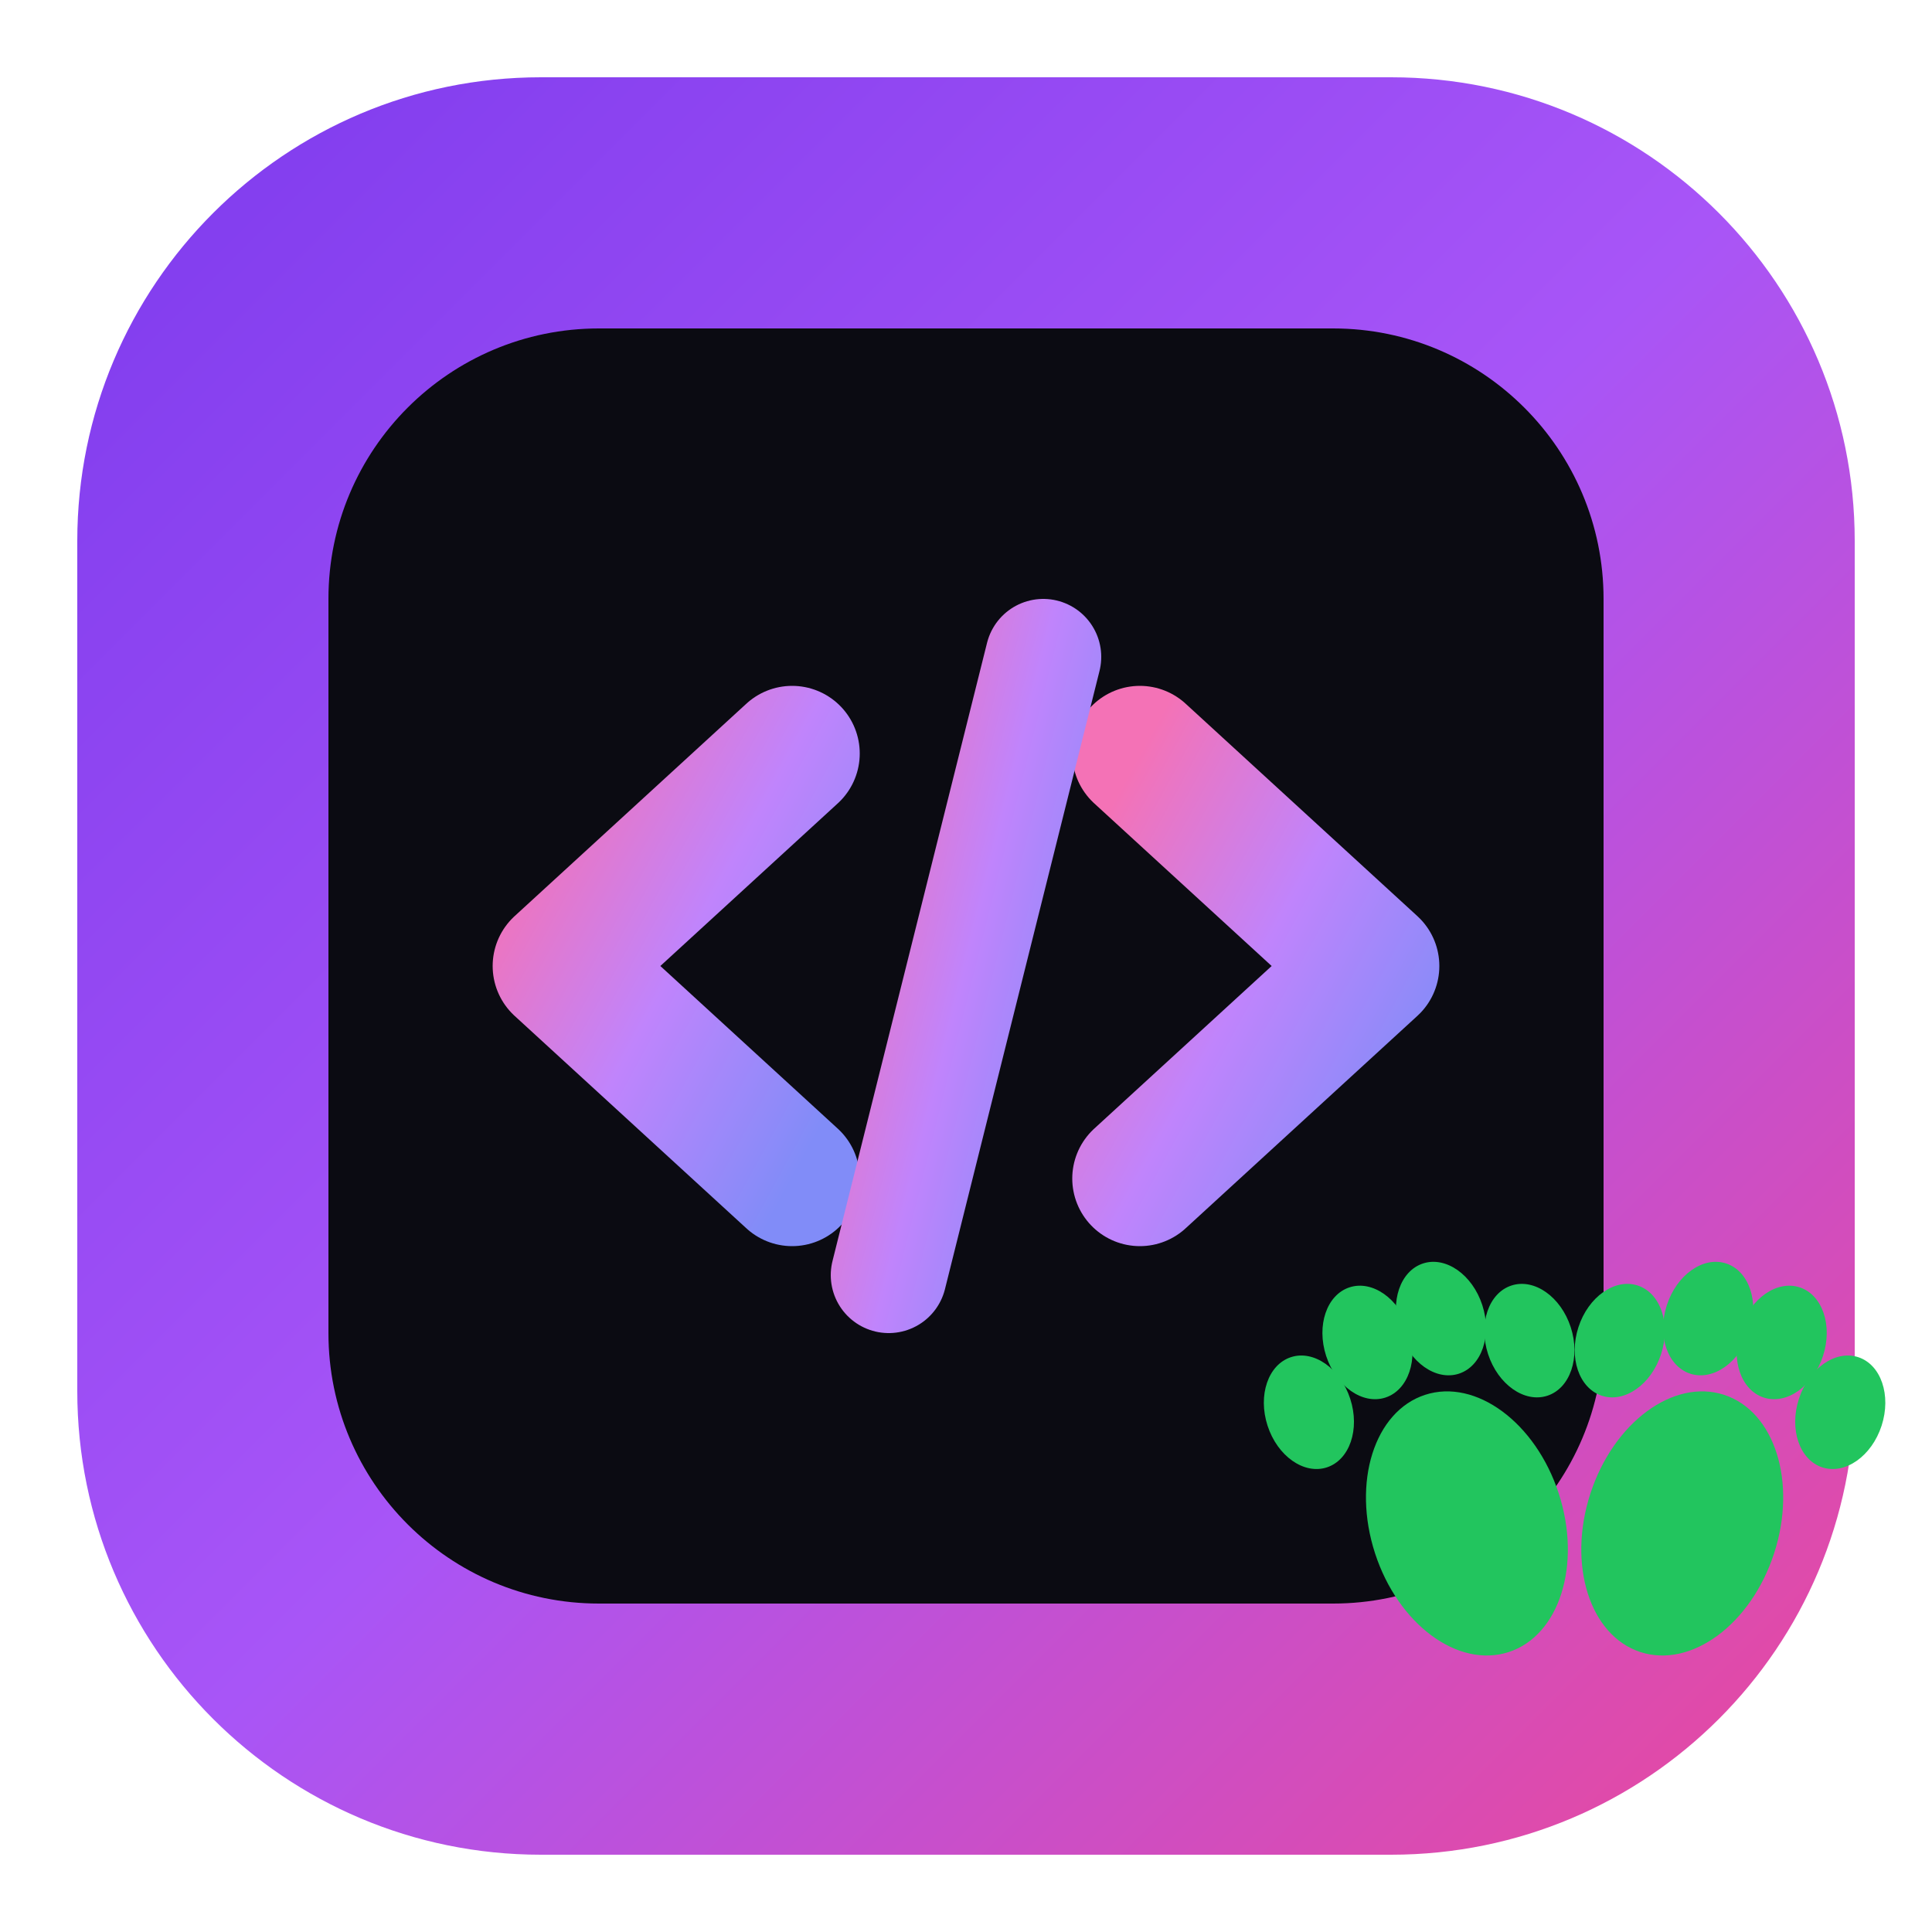
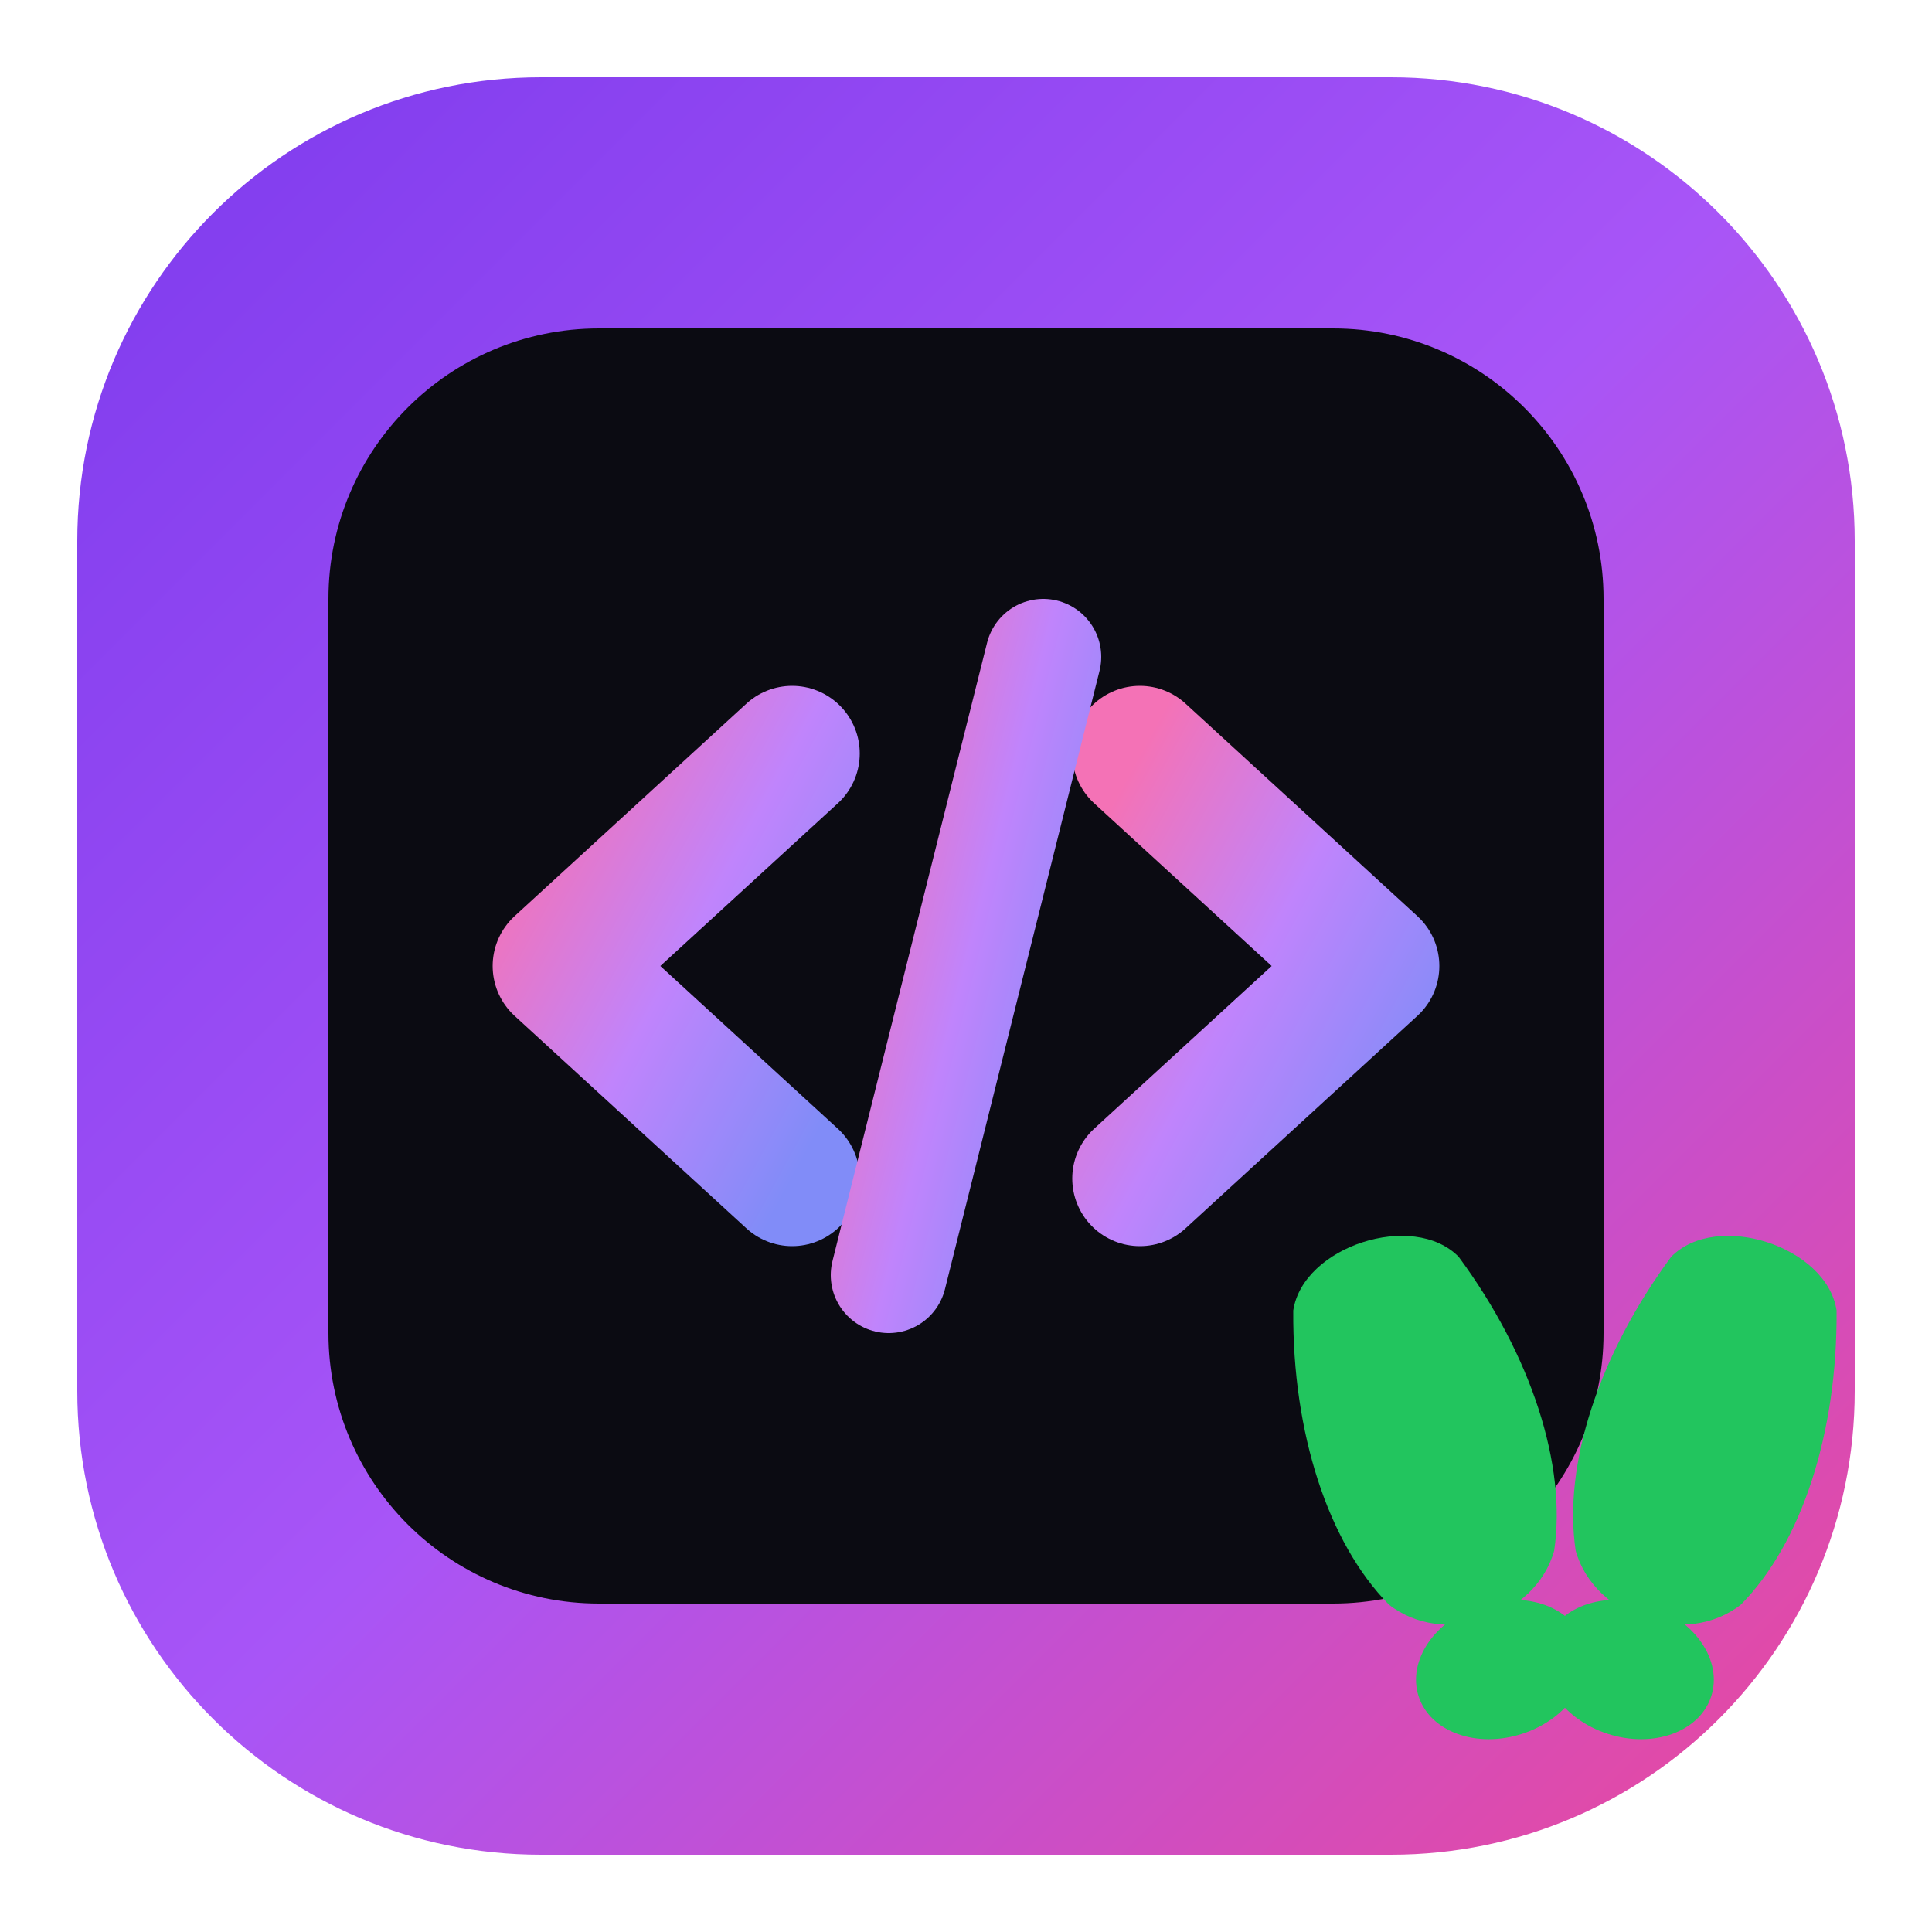
<svg xmlns="http://www.w3.org/2000/svg" viewBox="0 0 200 200" role="img" aria-label="ProgramandoAndo logo">
  <defs>
    <linearGradient id="outer" x1="0%" y1="0%" x2="100%" y2="100%">
      <stop offset="0%" stop-color="#7c3aed" />
      <stop offset="50%" stop-color="#a855f7" />
      <stop offset="100%" stop-color="#ec4899" />
    </linearGradient>
    <linearGradient id="code" x1="0%" y1="0%" x2="100%" y2="100%">
      <stop offset="0%" stop-color="#f472b6" />
      <stop offset="50%" stop-color="#c084fc" />
      <stop offset="100%" stop-color="#818cf8" />
    </linearGradient>
  </defs>
  <rect x="8" y="8" width="184" height="184" rx="48" fill="url(#outer)" />
  <rect x="34" y="34" width="132" height="132" rx="28" fill="#0b0b12" />
  <g fill="none" stroke="url(#code)" stroke-width="14" stroke-linecap="round" stroke-linejoin="round">
    <path d="M82 78 L58 100 L82 122" />
    <path d="M118 78 L142 100 L118 122" />
  </g>
  <path d="M108 68 L92 132" stroke="url(#code)" stroke-width="12" stroke-linecap="round" />
  <g fill="#22c55e">
-     <g transform="translate(150 152) rotate(-18)">
-       <ellipse cx="0" cy="6" rx="10" ry="14" />
-       <ellipse cx="-12" cy="-10" rx="4.5" ry="6" />
-       <ellipse cx="-4" cy="-15" rx="4.5" ry="6" />
-       <ellipse cx="4" cy="-15" rx="4.5" ry="6" />
-       <ellipse cx="12" cy="-10" rx="4.5" ry="6" />
+     <g transform="translate(148 150) rotate(-18)">
+       <path d="M-9 -18 C-13 -6 -13 6 -9 14 C-5 20 5 20 9 14 C13 6 13 -6 9 -18 C6 -24 -6 -24 -9 -18 Z" />
+       <ellipse cx="0" cy="24" rx="9" ry="7" />
    </g>
-     <g transform="translate(176 152) rotate(18)">
-       <ellipse cx="0" cy="6" rx="10" ry="14" />
-       <ellipse cx="-12" cy="-10" rx="4.5" ry="6" />
-       <ellipse cx="-4" cy="-15" rx="4.5" ry="6" />
-       <ellipse cx="4" cy="-15" rx="4.5" ry="6" />
-       <ellipse cx="12" cy="-10" rx="4.5" ry="6" />
+     <g transform="translate(176 150) rotate(18)">
+       <path d="M-9 -18 C-13 -6 -13 6 -9 14 C-5 20 5 20 9 14 C13 6 13 -6 9 -18 C6 -24 -6 -24 -9 -18 Z" />
+       <ellipse cx="0" cy="24" rx="9" ry="7" />
    </g>
  </g>
</svg>
